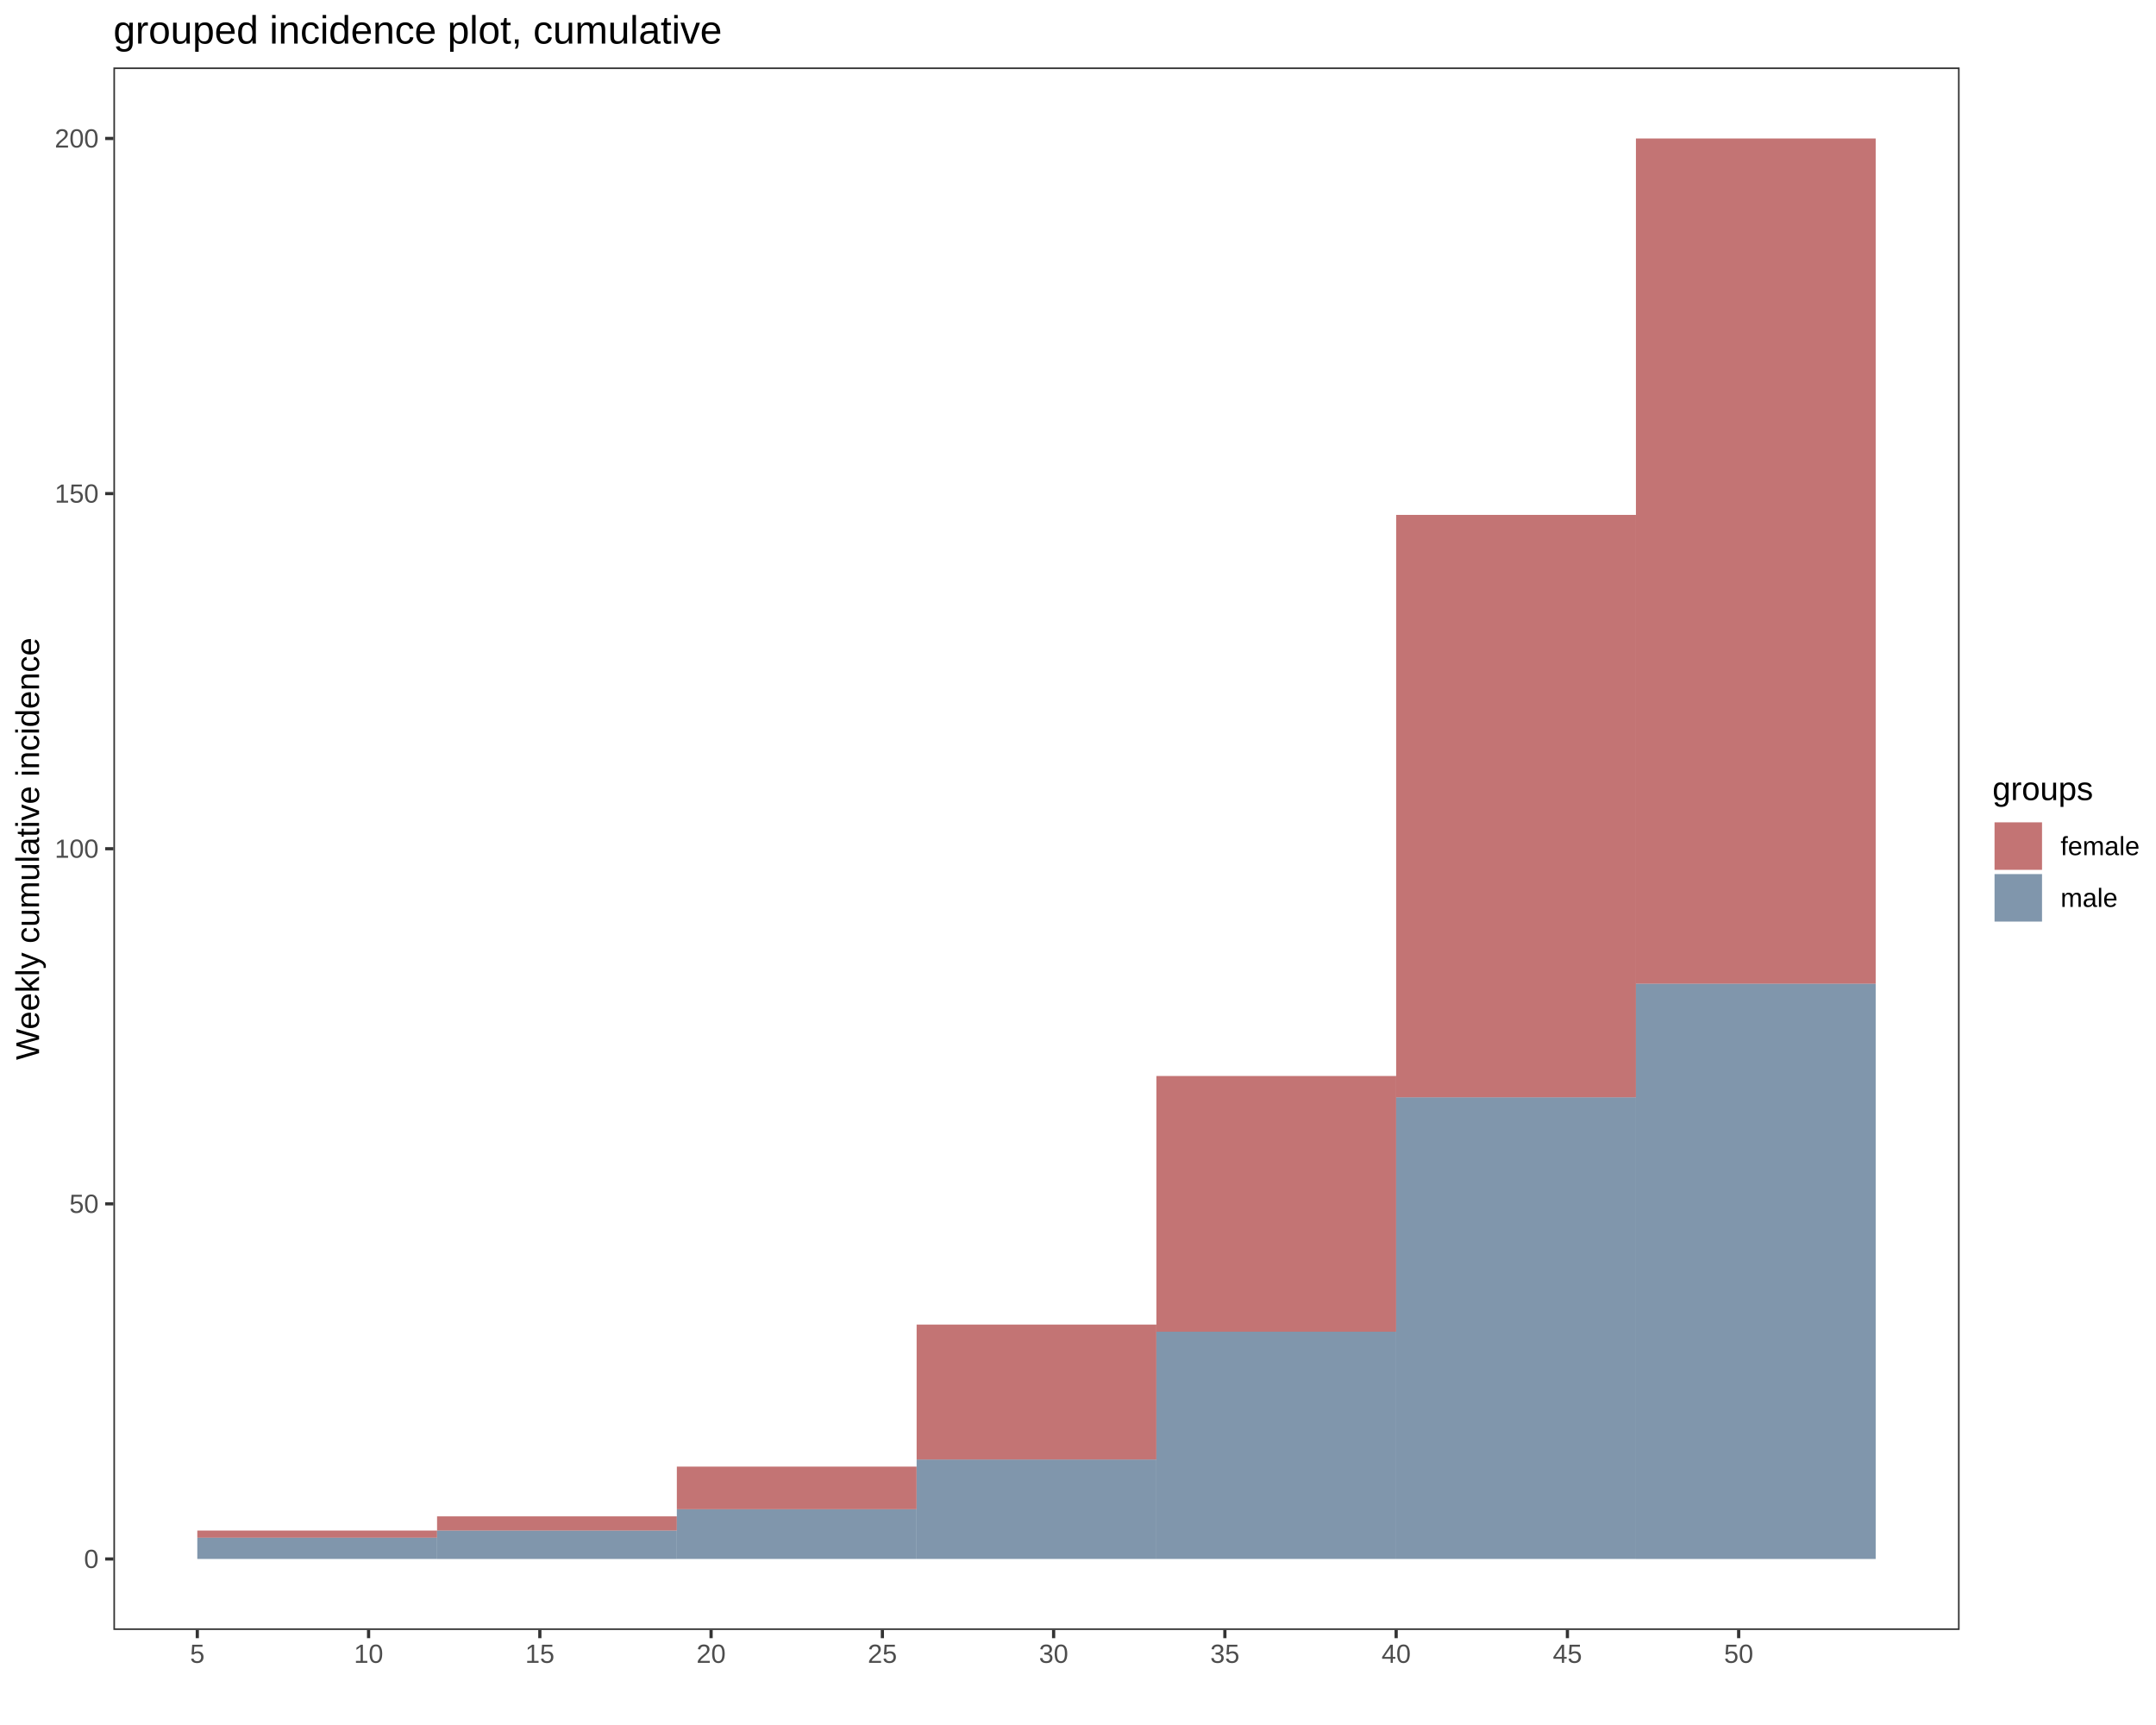
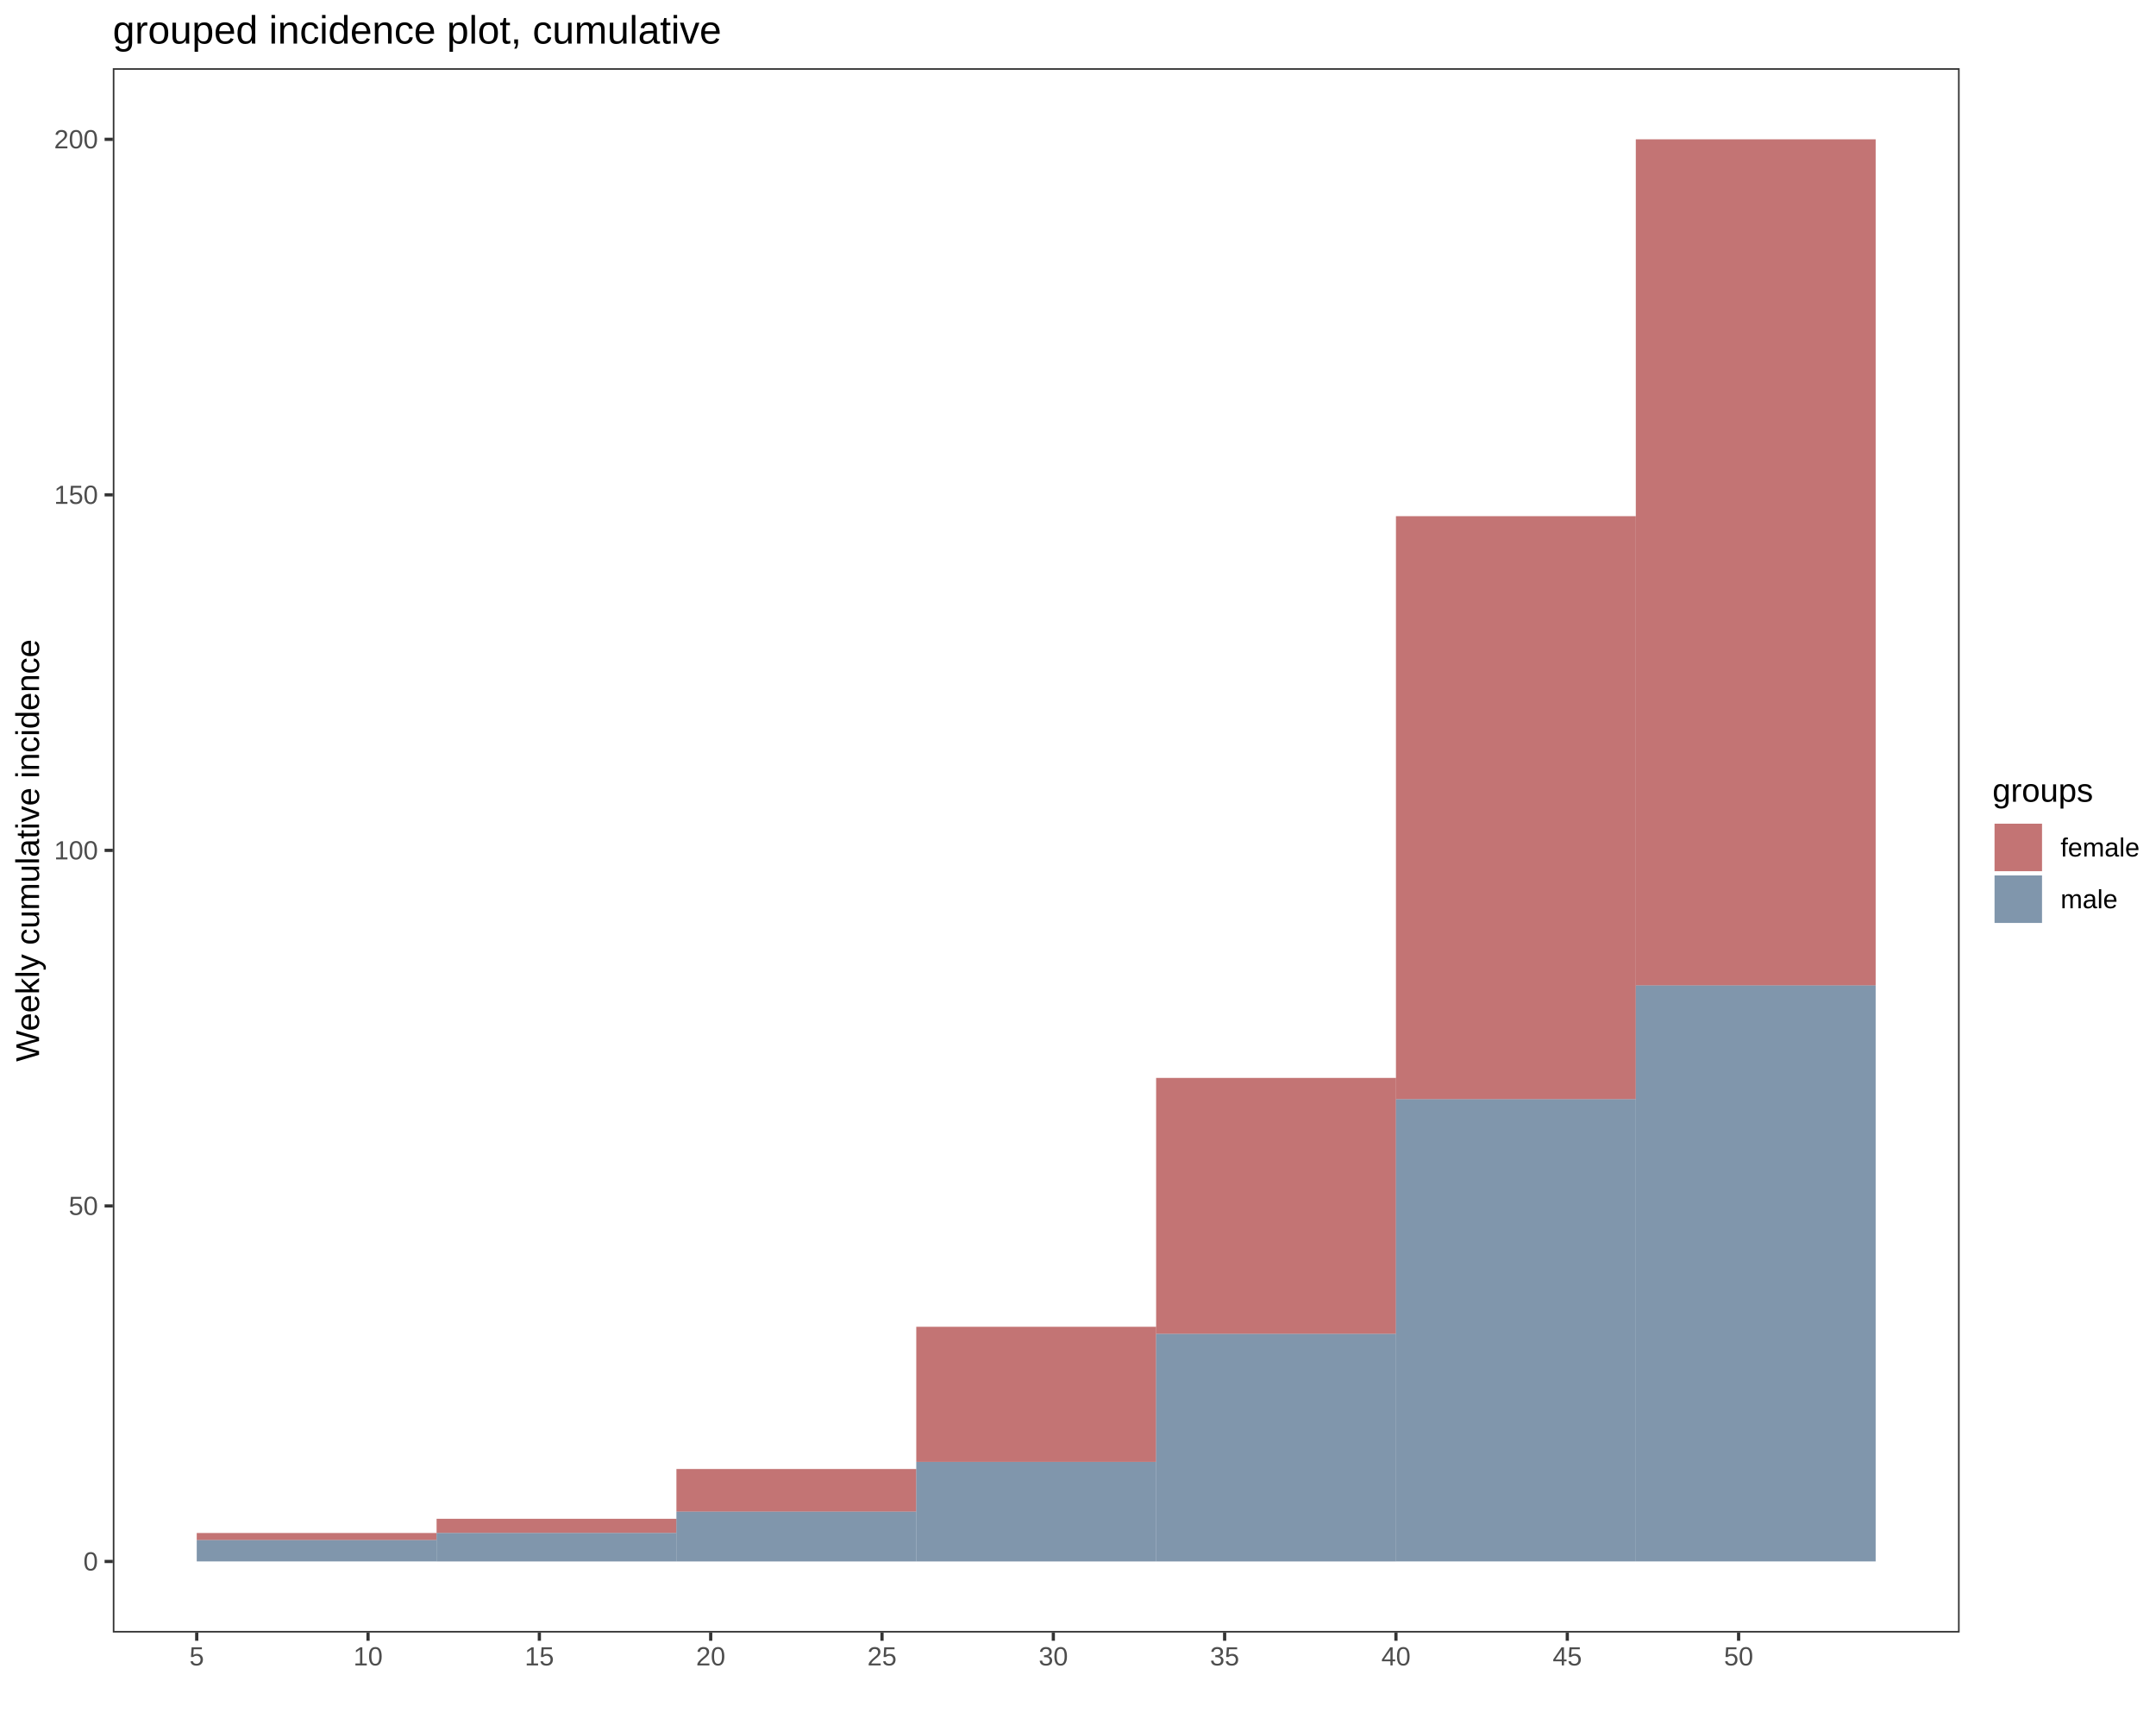
<svg xmlns="http://www.w3.org/2000/svg" viewBox="0 0 720.00 576.00">
  <defs>
    <style type="text/css">
    line, polyline, polygon, path, rect, circle {
      fill: none;
      stroke: #000000;
      stroke-linecap: round;
      stroke-linejoin: round;
      stroke-miterlimit: 10.00;
    }
  </style>
  </defs>
  <rect width="100%" height="100%" style="stroke: none; fill: #FFFFFF;" />
  <rect x="0.00" y="0.00" width="720.00" height="576.00" style="stroke-width: 1.07; stroke: #FFFFFF; fill: #FFFFFF;" />
  <defs>
-     <clipPath id="cpMzcuODd8NjU0LjQxfDU0NC4yN3wyMi41Mg==">
-       <rect x="37.87" y="22.52" width="616.54" height="521.75" />
+     <clipPath id="cpMzcuNjd8NjU0LjQxfDU0NS4xM3wyMi43Nw==">
+       <rect x="37.67" y="22.77" width="616.75" height="522.36" />
    </clipPath>
  </defs>
-   <rect x="37.87" y="22.52" width="616.54" height="521.75" style="stroke-width: 1.07; stroke: none; fill: #FFFFFF;" clip-path="url(#cpMzcuODd8NjU0LjQxfDU0NC4yN3wyMi41Mg==)" />
-   <rect x="65.89" y="513.44" width="80.07" height="7.11" style="stroke-width: 1.07; stroke: none; stroke-linecap: butt; fill: #4A6A8A; fill-opacity: 0.70;" clip-path="url(#cpMzcuODd8NjU0LjQxfDU0NC4yN3wyMi41Mg==)" />
-   <rect x="65.89" y="511.07" width="80.07" height="2.37" style="stroke-width: 1.07; stroke: none; stroke-linecap: butt; fill: #AA3939; fill-opacity: 0.70;" clip-path="url(#cpMzcuODd8NjU0LjQxfDU0NC4yN3wyMi41Mg==)" />
-   <rect x="145.96" y="511.07" width="80.07" height="9.49" style="stroke-width: 1.07; stroke: none; stroke-linecap: butt; fill: #4A6A8A; fill-opacity: 0.70;" clip-path="url(#cpMzcuODd8NjU0LjQxfDU0NC4yN3wyMi41Mg==)" />
-   <rect x="145.96" y="506.33" width="80.07" height="4.74" style="stroke-width: 1.07; stroke: none; stroke-linecap: butt; fill: #AA3939; fill-opacity: 0.70;" clip-path="url(#cpMzcuODd8NjU0LjQxfDU0NC4yN3wyMi41Mg==)" />
-   <rect x="226.03" y="503.95" width="80.07" height="16.60" style="stroke-width: 1.07; stroke: none; stroke-linecap: butt; fill: #4A6A8A; fill-opacity: 0.70;" clip-path="url(#cpMzcuODd8NjU0LjQxfDU0NC4yN3wyMi41Mg==)" />
-   <rect x="226.03" y="489.72" width="80.07" height="14.23" style="stroke-width: 1.07; stroke: none; stroke-linecap: butt; fill: #AA3939; fill-opacity: 0.70;" clip-path="url(#cpMzcuODd8NjU0LjQxfDU0NC4yN3wyMi41Mg==)" />
-   <rect x="306.11" y="487.35" width="80.07" height="33.20" style="stroke-width: 1.07; stroke: none; stroke-linecap: butt; fill: #4A6A8A; fill-opacity: 0.70;" clip-path="url(#cpMzcuODd8NjU0LjQxfDU0NC4yN3wyMi41Mg==)" />
-   <rect x="306.11" y="442.29" width="80.07" height="45.06" style="stroke-width: 1.07; stroke: none; stroke-linecap: butt; fill: #AA3939; fill-opacity: 0.70;" clip-path="url(#cpMzcuODd8NjU0LjQxfDU0NC4yN3wyMi41Mg==)" />
-   <rect x="386.18" y="444.66" width="80.07" height="75.89" style="stroke-width: 1.07; stroke: none; stroke-linecap: butt; fill: #4A6A8A; fill-opacity: 0.70;" clip-path="url(#cpMzcuODd8NjU0LjQxfDU0NC4yN3wyMi41Mg==)" />
-   <rect x="386.18" y="359.29" width="80.07" height="85.38" style="stroke-width: 1.07; stroke: none; stroke-linecap: butt; fill: #AA3939; fill-opacity: 0.70;" clip-path="url(#cpMzcuODd8NjU0LjQxfDU0NC4yN3wyMi41Mg==)" />
-   <rect x="466.25" y="366.40" width="80.07" height="154.15" style="stroke-width: 1.07; stroke: none; stroke-linecap: butt; fill: #4A6A8A; fill-opacity: 0.70;" clip-path="url(#cpMzcuODd8NjU0LjQxfDU0NC4yN3wyMi41Mg==)" />
-   <rect x="466.25" y="171.93" width="80.07" height="194.47" style="stroke-width: 1.07; stroke: none; stroke-linecap: butt; fill: #AA3939; fill-opacity: 0.70;" clip-path="url(#cpMzcuODd8NjU0LjQxfDU0NC4yN3wyMi41Mg==)" />
-   <rect x="546.32" y="328.46" width="80.07" height="192.10" style="stroke-width: 1.07; stroke: none; stroke-linecap: butt; fill: #4A6A8A; fill-opacity: 0.70;" clip-path="url(#cpMzcuODd8NjU0LjQxfDU0NC4yN3wyMi41Mg==)" />
-   <rect x="546.32" y="46.24" width="80.07" height="282.22" style="stroke-width: 1.07; stroke: none; stroke-linecap: butt; fill: #AA3939; fill-opacity: 0.70;" clip-path="url(#cpMzcuODd8NjU0LjQxfDU0NC4yN3wyMi41Mg==)" />
-   <rect x="37.87" y="22.52" width="616.54" height="521.75" style="stroke-width: 1.07; stroke: #333333;" clip-path="url(#cpMzcuODd8NjU0LjQxfDU0NC4yN3wyMi41Mg==)" />
+   <rect x="37.67" y="22.77" width="616.75" height="522.36" style="stroke-width: 1.07; stroke: none; fill: #FFFFFF;" clip-path="url(#cpMzcuNjd8NjU0LjQxfDU0NS4xM3wyMi43Nw==)" />
+   <rect x="65.70" y="511.89" width="80.10" height="2.37" style="stroke-width: 1.07; stroke: none; stroke-linecap: square; stroke-linejoin: miter; fill: #AA3939; fill-opacity: 0.70;" clip-path="url(#cpMzcuNjd8NjU0LjQxfDU0NS4xM3wyMi43Nw==)" />
+   <rect x="145.80" y="507.14" width="80.10" height="4.75" style="stroke-width: 1.07; stroke: none; stroke-linecap: square; stroke-linejoin: miter; fill: #AA3939; fill-opacity: 0.70;" clip-path="url(#cpMzcuNjd8NjU0LjQxfDU0NS4xM3wyMi43Nw==)" />
+   <rect x="225.89" y="490.52" width="80.10" height="14.25" style="stroke-width: 1.07; stroke: none; stroke-linecap: square; stroke-linejoin: miter; fill: #AA3939; fill-opacity: 0.70;" clip-path="url(#cpMzcuNjd8NjU0LjQxfDU0NS4xM3wyMi43Nw==)" />
+   <rect x="305.99" y="443.03" width="80.10" height="45.11" style="stroke-width: 1.07; stroke: none; stroke-linecap: square; stroke-linejoin: miter; fill: #AA3939; fill-opacity: 0.70;" clip-path="url(#cpMzcuNjd8NjU0LjQxfDU0NS4xM3wyMi43Nw==)" />
+   <rect x="386.09" y="359.93" width="80.10" height="85.48" style="stroke-width: 1.07; stroke: none; stroke-linecap: square; stroke-linejoin: miter; fill: #AA3939; fill-opacity: 0.70;" clip-path="url(#cpMzcuNjd8NjU0LjQxfDU0NS4xM3wyMi43Nw==)" />
+   <rect x="466.18" y="172.36" width="80.10" height="194.70" style="stroke-width: 1.07; stroke: none; stroke-linecap: square; stroke-linejoin: miter; fill: #AA3939; fill-opacity: 0.70;" clip-path="url(#cpMzcuNjd8NjU0LjQxfDU0NS4xM3wyMi43Nw==)" />
+   <rect x="546.28" y="46.52" width="80.10" height="282.55" style="stroke-width: 1.07; stroke: none; stroke-linecap: square; stroke-linejoin: miter; fill: #AA3939; fill-opacity: 0.70;" clip-path="url(#cpMzcuNjd8NjU0LjQxfDU0NS4xM3wyMi43Nw==)" />
+   <rect x="65.70" y="514.26" width="80.10" height="7.12" style="stroke-width: 1.07; stroke: none; stroke-linecap: square; stroke-linejoin: miter; fill: #4A6A8A; fill-opacity: 0.70;" clip-path="url(#cpMzcuNjd8NjU0LjQxfDU0NS4xM3wyMi43Nw==)" />
+   <rect x="145.80" y="511.89" width="80.10" height="9.50" style="stroke-width: 1.07; stroke: none; stroke-linecap: square; stroke-linejoin: miter; fill: #4A6A8A; fill-opacity: 0.70;" clip-path="url(#cpMzcuNjd8NjU0LjQxfDU0NS4xM3wyMi43Nw==)" />
+   <rect x="225.89" y="504.77" width="80.10" height="16.62" style="stroke-width: 1.07; stroke: none; stroke-linecap: square; stroke-linejoin: miter; fill: #4A6A8A; fill-opacity: 0.70;" clip-path="url(#cpMzcuNjd8NjU0LjQxfDU0NS4xM3wyMi43Nw==)" />
+   <rect x="305.99" y="488.15" width="80.10" height="33.24" style="stroke-width: 1.07; stroke: none; stroke-linecap: square; stroke-linejoin: miter; fill: #4A6A8A; fill-opacity: 0.70;" clip-path="url(#cpMzcuNjd8NjU0LjQxfDU0NS4xM3wyMi43Nw==)" />
+   <rect x="386.09" y="445.41" width="80.10" height="75.98" style="stroke-width: 1.07; stroke: none; stroke-linecap: square; stroke-linejoin: miter; fill: #4A6A8A; fill-opacity: 0.70;" clip-path="url(#cpMzcuNjd8NjU0LjQxfDU0NS4xM3wyMi43Nw==)" />
+   <rect x="466.18" y="367.05" width="80.10" height="154.33" style="stroke-width: 1.07; stroke: none; stroke-linecap: square; stroke-linejoin: miter; fill: #4A6A8A; fill-opacity: 0.70;" clip-path="url(#cpMzcuNjd8NjU0LjQxfDU0NS4xM3wyMi43Nw==)" />
+   <rect x="546.28" y="329.06" width="80.10" height="192.32" style="stroke-width: 1.07; stroke: none; stroke-linecap: square; stroke-linejoin: miter; fill: #4A6A8A; fill-opacity: 0.70;" clip-path="url(#cpMzcuNjd8NjU0LjQxfDU0NS4xM3wyMi43Nw==)" />
+   <rect x="37.67" y="22.77" width="616.75" height="522.36" style="stroke-width: 1.07; stroke: #333333;" clip-path="url(#cpMzcuNjd8NjU0LjQxfDU0NS4xM3wyMi43Nw==)" />
  <defs>
    <clipPath id="cpMC4wMHw3MjAuMDB8NTc2LjAwfDAuMDA=">
      <rect x="0.00" y="0.00" width="720.00" height="576.00" />
    </clipPath>
  </defs>
  <g clip-path="url(#cpMC4wMHw3MjAuMDB8NTc2LjAwfDAuMDA=)">
-     <text x="28.05" y="523.58" style="font-size: 8.80px; fill: #4D4D4D; font-family: Liberation Sans;" textLength="4.89px" lengthAdjust="spacingAndGlyphs">0</text>
+     <text x="27.84" y="524.41" style="font-size: 8.80px; fill: #4D4D4D; font-family: Liberation Sans;" textLength="4.89px" lengthAdjust="spacingAndGlyphs">0</text>
  </g>
  <g clip-path="url(#cpMC4wMHw3MjAuMDB8NTc2LjAwfDAuMDA=)">
-     <text x="23.16" y="405.00" style="font-size: 8.80px; fill: #4D4D4D; font-family: Liberation Sans;" textLength="9.78px" lengthAdjust="spacingAndGlyphs">50</text>
+     <text x="22.95" y="405.69" style="font-size: 8.80px; fill: #4D4D4D; font-family: Liberation Sans;" textLength="9.78px" lengthAdjust="spacingAndGlyphs">50</text>
  </g>
  <g clip-path="url(#cpMC4wMHw3MjAuMDB8NTc2LjAwfDAuMDA=)">
-     <text x="18.27" y="286.42" style="font-size: 8.80px; fill: #4D4D4D; font-family: Liberation Sans;" textLength="14.67px" lengthAdjust="spacingAndGlyphs">100</text>
+     <text x="18.06" y="286.97" style="font-size: 8.80px; fill: #4D4D4D; font-family: Liberation Sans;" textLength="14.67px" lengthAdjust="spacingAndGlyphs">100</text>
  </g>
  <g clip-path="url(#cpMC4wMHw3MjAuMDB8NTc2LjAwfDAuMDA=)">
-     <text x="18.27" y="167.84" style="font-size: 8.80px; fill: #4D4D4D; font-family: Liberation Sans;" textLength="14.67px" lengthAdjust="spacingAndGlyphs">150</text>
+     <text x="18.06" y="168.26" style="font-size: 8.80px; fill: #4D4D4D; font-family: Liberation Sans;" textLength="14.67px" lengthAdjust="spacingAndGlyphs">150</text>
  </g>
  <g clip-path="url(#cpMC4wMHw3MjAuMDB8NTc2LjAwfDAuMDA=)">
-     <text x="18.27" y="49.26" style="font-size: 8.80px; fill: #4D4D4D; font-family: Liberation Sans;" textLength="14.67px" lengthAdjust="spacingAndGlyphs">200</text>
+     <text x="18.06" y="49.54" style="font-size: 8.80px; fill: #4D4D4D; font-family: Liberation Sans;" textLength="14.67px" lengthAdjust="spacingAndGlyphs">200</text>
  </g>
-   <polyline points="35.13,520.56 37.87,520.56 " style="stroke-width: 1.07; stroke: #333333; stroke-linecap: butt;" clip-path="url(#cpMC4wMHw3MjAuMDB8NTc2LjAwfDAuMDA=)" />
-   <polyline points="35.13,401.98 37.87,401.98 " style="stroke-width: 1.07; stroke: #333333; stroke-linecap: butt;" clip-path="url(#cpMC4wMHw3MjAuMDB8NTc2LjAwfDAuMDA=)" />
-   <polyline points="35.13,283.40 37.87,283.40 " style="stroke-width: 1.07; stroke: #333333; stroke-linecap: butt;" clip-path="url(#cpMC4wMHw3MjAuMDB8NTc2LjAwfDAuMDA=)" />
-   <polyline points="35.13,164.82 37.87,164.82 " style="stroke-width: 1.07; stroke: #333333; stroke-linecap: butt;" clip-path="url(#cpMC4wMHw3MjAuMDB8NTc2LjAwfDAuMDA=)" />
-   <polyline points="35.13,46.24 37.87,46.24 " style="stroke-width: 1.07; stroke: #333333; stroke-linecap: butt;" clip-path="url(#cpMC4wMHw3MjAuMDB8NTc2LjAwfDAuMDA=)" />
-   <polyline points="65.89,547.01 65.89,544.27 " style="stroke-width: 1.07; stroke: #333333; stroke-linecap: butt;" clip-path="url(#cpMC4wMHw3MjAuMDB8NTc2LjAwfDAuMDA=)" />
-   <polyline points="123.09,547.01 123.09,544.27 " style="stroke-width: 1.07; stroke: #333333; stroke-linecap: butt;" clip-path="url(#cpMC4wMHw3MjAuMDB8NTc2LjAwfDAuMDA=)" />
-   <polyline points="180.28,547.01 180.28,544.27 " style="stroke-width: 1.07; stroke: #333333; stroke-linecap: butt;" clip-path="url(#cpMC4wMHw3MjAuMDB8NTc2LjAwfDAuMDA=)" />
-   <polyline points="237.47,547.01 237.47,544.27 " style="stroke-width: 1.07; stroke: #333333; stroke-linecap: butt;" clip-path="url(#cpMC4wMHw3MjAuMDB8NTc2LjAwfDAuMDA=)" />
-   <polyline points="294.67,547.01 294.67,544.27 " style="stroke-width: 1.07; stroke: #333333; stroke-linecap: butt;" clip-path="url(#cpMC4wMHw3MjAuMDB8NTc2LjAwfDAuMDA=)" />
-   <polyline points="351.86,547.01 351.86,544.27 " style="stroke-width: 1.07; stroke: #333333; stroke-linecap: butt;" clip-path="url(#cpMC4wMHw3MjAuMDB8NTc2LjAwfDAuMDA=)" />
-   <polyline points="409.05,547.01 409.05,544.27 " style="stroke-width: 1.07; stroke: #333333; stroke-linecap: butt;" clip-path="url(#cpMC4wMHw3MjAuMDB8NTc2LjAwfDAuMDA=)" />
-   <polyline points="466.25,547.01 466.25,544.27 " style="stroke-width: 1.07; stroke: #333333; stroke-linecap: butt;" clip-path="url(#cpMC4wMHw3MjAuMDB8NTc2LjAwfDAuMDA=)" />
-   <polyline points="523.44,547.01 523.44,544.27 " style="stroke-width: 1.07; stroke: #333333; stroke-linecap: butt;" clip-path="url(#cpMC4wMHw3MjAuMDB8NTc2LjAwfDAuMDA=)" />
-   <polyline points="580.63,547.01 580.63,544.27 " style="stroke-width: 1.07; stroke: #333333; stroke-linecap: butt;" clip-path="url(#cpMC4wMHw3MjAuMDB8NTc2LjAwfDAuMDA=)" />
+   <polyline points="34.93,521.39 37.67,521.39 " style="stroke-width: 1.07; stroke: #333333; stroke-linecap: butt;" clip-path="url(#cpMC4wMHw3MjAuMDB8NTc2LjAwfDAuMDA=)" />
+   <polyline points="34.93,402.67 37.67,402.67 " style="stroke-width: 1.07; stroke: #333333; stroke-linecap: butt;" clip-path="url(#cpMC4wMHw3MjAuMDB8NTc2LjAwfDAuMDA=)" />
+   <polyline points="34.93,283.95 37.67,283.95 " style="stroke-width: 1.07; stroke: #333333; stroke-linecap: butt;" clip-path="url(#cpMC4wMHw3MjAuMDB8NTc2LjAwfDAuMDA=)" />
+   <polyline points="34.93,165.23 37.67,165.23 " style="stroke-width: 1.07; stroke: #333333; stroke-linecap: butt;" clip-path="url(#cpMC4wMHw3MjAuMDB8NTc2LjAwfDAuMDA=)" />
+   <polyline points="34.93,46.52 37.67,46.52 " style="stroke-width: 1.07; stroke: #333333; stroke-linecap: butt;" clip-path="url(#cpMC4wMHw3MjAuMDB8NTc2LjAwfDAuMDA=)" />
+   <polyline points="65.70,547.87 65.70,545.13 " style="stroke-width: 1.07; stroke: #333333; stroke-linecap: butt;" clip-path="url(#cpMC4wMHw3MjAuMDB8NTc2LjAwfDAuMDA=)" />
+   <polyline points="122.91,547.87 122.91,545.13 " style="stroke-width: 1.07; stroke: #333333; stroke-linecap: butt;" clip-path="url(#cpMC4wMHw3MjAuMDB8NTc2LjAwfDAuMDA=)" />
+   <polyline points="180.12,547.87 180.12,545.13 " style="stroke-width: 1.07; stroke: #333333; stroke-linecap: butt;" clip-path="url(#cpMC4wMHw3MjAuMDB8NTc2LjAwfDAuMDA=)" />
+   <polyline points="237.34,547.87 237.34,545.13 " style="stroke-width: 1.07; stroke: #333333; stroke-linecap: butt;" clip-path="url(#cpMC4wMHw3MjAuMDB8NTc2LjAwfDAuMDA=)" />
+   <polyline points="294.55,547.87 294.55,545.13 " style="stroke-width: 1.07; stroke: #333333; stroke-linecap: butt;" clip-path="url(#cpMC4wMHw3MjAuMDB8NTc2LjAwfDAuMDA=)" />
+   <polyline points="351.76,547.87 351.76,545.13 " style="stroke-width: 1.07; stroke: #333333; stroke-linecap: butt;" clip-path="url(#cpMC4wMHw3MjAuMDB8NTc2LjAwfDAuMDA=)" />
+   <polyline points="408.97,547.87 408.97,545.13 " style="stroke-width: 1.07; stroke: #333333; stroke-linecap: butt;" clip-path="url(#cpMC4wMHw3MjAuMDB8NTc2LjAwfDAuMDA=)" />
+   <polyline points="466.18,547.87 466.18,545.13 " style="stroke-width: 1.07; stroke: #333333; stroke-linecap: butt;" clip-path="url(#cpMC4wMHw3MjAuMDB8NTc2LjAwfDAuMDA=)" />
+   <polyline points="523.40,547.87 523.40,545.13 " style="stroke-width: 1.07; stroke: #333333; stroke-linecap: butt;" clip-path="url(#cpMC4wMHw3MjAuMDB8NTc2LjAwfDAuMDA=)" />
+   <polyline points="580.61,547.87 580.61,545.13 " style="stroke-width: 1.07; stroke: #333333; stroke-linecap: butt;" clip-path="url(#cpMC4wMHw3MjAuMDB8NTc2LjAwfDAuMDA=)" />
  <g clip-path="url(#cpMC4wMHw3MjAuMDB8NTc2LjAwfDAuMDA=)">
-     <text x="63.45" y="555.25" style="font-size: 8.80px; fill: #4D4D4D; font-family: Liberation Sans;" textLength="4.89px" lengthAdjust="spacingAndGlyphs">5</text>
+     <text x="63.25" y="556.11" style="font-size: 8.80px; fill: #4D4D4D; font-family: Liberation Sans;" textLength="4.89px" lengthAdjust="spacingAndGlyphs">5</text>
  </g>
  <g clip-path="url(#cpMC4wMHw3MjAuMDB8NTc2LjAwfDAuMDA=)">
-     <text x="118.20" y="555.25" style="font-size: 8.80px; fill: #4D4D4D; font-family: Liberation Sans;" textLength="9.78px" lengthAdjust="spacingAndGlyphs">10</text>
+     <text x="118.02" y="556.11" style="font-size: 8.80px; fill: #4D4D4D; font-family: Liberation Sans;" textLength="9.78px" lengthAdjust="spacingAndGlyphs">10</text>
  </g>
  <g clip-path="url(#cpMC4wMHw3MjAuMDB8NTc2LjAwfDAuMDA=)">
-     <text x="175.39" y="555.25" style="font-size: 8.80px; fill: #4D4D4D; font-family: Liberation Sans;" textLength="9.78px" lengthAdjust="spacingAndGlyphs">15</text>
+     <text x="175.23" y="556.11" style="font-size: 8.80px; fill: #4D4D4D; font-family: Liberation Sans;" textLength="9.78px" lengthAdjust="spacingAndGlyphs">15</text>
  </g>
  <g clip-path="url(#cpMC4wMHw3MjAuMDB8NTc2LjAwfDAuMDA=)">
-     <text x="232.58" y="555.25" style="font-size: 8.80px; fill: #4D4D4D; font-family: Liberation Sans;" textLength="9.78px" lengthAdjust="spacingAndGlyphs">20</text>
+     <text x="232.45" y="556.11" style="font-size: 8.80px; fill: #4D4D4D; font-family: Liberation Sans;" textLength="9.78px" lengthAdjust="spacingAndGlyphs">20</text>
  </g>
  <g clip-path="url(#cpMC4wMHw3MjAuMDB8NTc2LjAwfDAuMDA=)">
-     <text x="289.78" y="555.25" style="font-size: 8.80px; fill: #4D4D4D; font-family: Liberation Sans;" textLength="9.78px" lengthAdjust="spacingAndGlyphs">25</text>
+     <text x="289.66" y="556.11" style="font-size: 8.80px; fill: #4D4D4D; font-family: Liberation Sans;" textLength="9.78px" lengthAdjust="spacingAndGlyphs">25</text>
  </g>
  <g clip-path="url(#cpMC4wMHw3MjAuMDB8NTc2LjAwfDAuMDA=)">
-     <text x="346.97" y="555.25" style="font-size: 8.80px; fill: #4D4D4D; font-family: Liberation Sans;" textLength="9.78px" lengthAdjust="spacingAndGlyphs">30</text>
+     <text x="346.87" y="556.11" style="font-size: 8.80px; fill: #4D4D4D; font-family: Liberation Sans;" textLength="9.78px" lengthAdjust="spacingAndGlyphs">30</text>
  </g>
  <g clip-path="url(#cpMC4wMHw3MjAuMDB8NTc2LjAwfDAuMDA=)">
-     <text x="404.16" y="555.25" style="font-size: 8.80px; fill: #4D4D4D; font-family: Liberation Sans;" textLength="9.78px" lengthAdjust="spacingAndGlyphs">35</text>
+     <text x="404.08" y="556.11" style="font-size: 8.80px; fill: #4D4D4D; font-family: Liberation Sans;" textLength="9.78px" lengthAdjust="spacingAndGlyphs">35</text>
  </g>
  <g clip-path="url(#cpMC4wMHw3MjAuMDB8NTc2LjAwfDAuMDA=)">
-     <text x="461.36" y="555.25" style="font-size: 8.80px; fill: #4D4D4D; font-family: Liberation Sans;" textLength="9.78px" lengthAdjust="spacingAndGlyphs">40</text>
+     <text x="461.29" y="556.11" style="font-size: 8.80px; fill: #4D4D4D; font-family: Liberation Sans;" textLength="9.78px" lengthAdjust="spacingAndGlyphs">40</text>
  </g>
  <g clip-path="url(#cpMC4wMHw3MjAuMDB8NTc2LjAwfDAuMDA=)">
-     <text x="518.55" y="555.25" style="font-size: 8.80px; fill: #4D4D4D; font-family: Liberation Sans;" textLength="9.78px" lengthAdjust="spacingAndGlyphs">45</text>
+     <text x="518.51" y="556.11" style="font-size: 8.80px; fill: #4D4D4D; font-family: Liberation Sans;" textLength="9.78px" lengthAdjust="spacingAndGlyphs">45</text>
  </g>
  <g clip-path="url(#cpMC4wMHw3MjAuMDB8NTc2LjAwfDAuMDA=)">
-     <text x="575.74" y="555.25" style="font-size: 8.80px; fill: #4D4D4D; font-family: Liberation Sans;" textLength="9.78px" lengthAdjust="spacingAndGlyphs">50</text>
+     <text x="575.72" y="556.11" style="font-size: 8.80px; fill: #4D4D4D; font-family: Liberation Sans;" textLength="9.78px" lengthAdjust="spacingAndGlyphs">50</text>
  </g>
  <g clip-path="url(#cpMC4wMHw3MjAuMDB8NTc2LjAwfDAuMDA=)">
-     <text transform="translate(13.04,353.94) rotate(-90)" style="font-size: 11.00px; font-family: Liberation Sans;" textLength="141.08px" lengthAdjust="spacingAndGlyphs">Weekly cumulative incidence</text>
+     <text transform="translate(13.04,354.49) rotate(-90)" style="font-size: 11.00px; font-family: Liberation Sans;" textLength="141.08px" lengthAdjust="spacingAndGlyphs">Weekly cumulative incidence</text>
  </g>
-   <rect x="665.37" y="258.35" width="49.15" height="50.09" style="stroke-width: 1.07; stroke: none; fill: #FFFFFF;" clip-path="url(#cpMC4wMHw3MjAuMDB8NTc2LjAwfDAuMDA=)" />
+   <rect x="665.37" y="259.01" width="49.15" height="49.88" style="stroke-width: 1.07; stroke: none; fill: #FFFFFF;" clip-path="url(#cpMC4wMHw3MjAuMDB8NTc2LjAwfDAuMDA=)" />
  <g clip-path="url(#cpMC4wMHw3MjAuMDB8NTc2LjAwfDAuMDA=)">
-     <text x="665.37" y="267.16" style="font-size: 11.00px; font-family: Liberation Sans;" textLength="33.66px" lengthAdjust="spacingAndGlyphs">groups</text>
+     <text x="665.37" y="267.71" style="font-size: 11.00px; font-family: Liberation Sans;" textLength="33.66px" lengthAdjust="spacingAndGlyphs">groups</text>
  </g>
-   <rect x="665.37" y="273.88" width="17.28" height="17.28" style="stroke-width: 1.07; stroke: none; fill: #FFFFFF;" clip-path="url(#cpMC4wMHw3MjAuMDB8NTc2LjAwfDAuMDA=)" />
-   <rect x="666.08" y="274.59" width="15.86" height="15.86" style="stroke-width: 1.07; stroke: none; stroke-linejoin: miter; fill: #AA3939; fill-opacity: 0.70;" clip-path="url(#cpMC4wMHw3MjAuMDB8NTc2LjAwfDAuMDA=)" />
-   <rect x="665.37" y="291.16" width="17.28" height="17.28" style="stroke-width: 1.07; stroke: none; fill: #FFFFFF;" clip-path="url(#cpMC4wMHw3MjAuMDB8NTc2LjAwfDAuMDA=)" />
-   <rect x="666.08" y="291.87" width="15.86" height="15.86" style="stroke-width: 1.07; stroke: none; stroke-linejoin: miter; fill: #4A6A8A; fill-opacity: 0.70;" clip-path="url(#cpMC4wMHw3MjAuMDB8NTc2LjAwfDAuMDA=)" />
+   <rect x="665.37" y="274.33" width="17.28" height="17.28" style="stroke-width: 1.07; stroke: none; fill: #FFFFFF;" clip-path="url(#cpMC4wMHw3MjAuMDB8NTc2LjAwfDAuMDA=)" />
+   <rect x="666.08" y="275.04" width="15.86" height="15.86" style="stroke-width: 1.07; stroke: none; stroke-linecap: square; stroke-linejoin: miter; fill: #AA3939; fill-opacity: 0.70;" clip-path="url(#cpMC4wMHw3MjAuMDB8NTc2LjAwfDAuMDA=)" />
+   <rect x="665.37" y="291.61" width="17.28" height="17.28" style="stroke-width: 1.07; stroke: none; fill: #FFFFFF;" clip-path="url(#cpMC4wMHw3MjAuMDB8NTc2LjAwfDAuMDA=)" />
+   <rect x="666.08" y="292.32" width="15.86" height="15.86" style="stroke-width: 1.07; stroke: none; stroke-linecap: square; stroke-linejoin: miter; fill: #4A6A8A; fill-opacity: 0.70;" clip-path="url(#cpMC4wMHw3MjAuMDB8NTc2LjAwfDAuMDA=)" />
  <g clip-path="url(#cpMC4wMHw3MjAuMDB8NTc2LjAwfDAuMDA=)">
-     <text x="688.13" y="285.54" style="font-size: 8.80px; font-family: Liberation Sans;" textLength="26.39px" lengthAdjust="spacingAndGlyphs">female</text>
+     <text x="688.13" y="286.00" style="font-size: 8.80px; font-family: Liberation Sans;" textLength="26.39px" lengthAdjust="spacingAndGlyphs">female</text>
  </g>
  <g clip-path="url(#cpMC4wMHw3MjAuMDB8NTc2LjAwfDAuMDA=)">
-     <text x="688.13" y="302.82" style="font-size: 8.80px; font-family: Liberation Sans;" textLength="19.06px" lengthAdjust="spacingAndGlyphs">male</text>
+     <text x="688.13" y="303.28" style="font-size: 8.80px; font-family: Liberation Sans;" textLength="19.06px" lengthAdjust="spacingAndGlyphs">male</text>
  </g>
  <g clip-path="url(#cpMC4wMHw3MjAuMDB8NTc2LjAwfDAuMDA=)">
-     <text x="37.87" y="14.56" style="font-size: 13.20px; font-family: Liberation Sans;" textLength="202.95px" lengthAdjust="spacingAndGlyphs">grouped incidence plot, cumulative</text>
+     <text x="37.67" y="14.56" style="font-size: 13.20px; font-family: Liberation Sans;" textLength="202.95px" lengthAdjust="spacingAndGlyphs">grouped incidence plot, cumulative</text>
  </g>
</svg>
